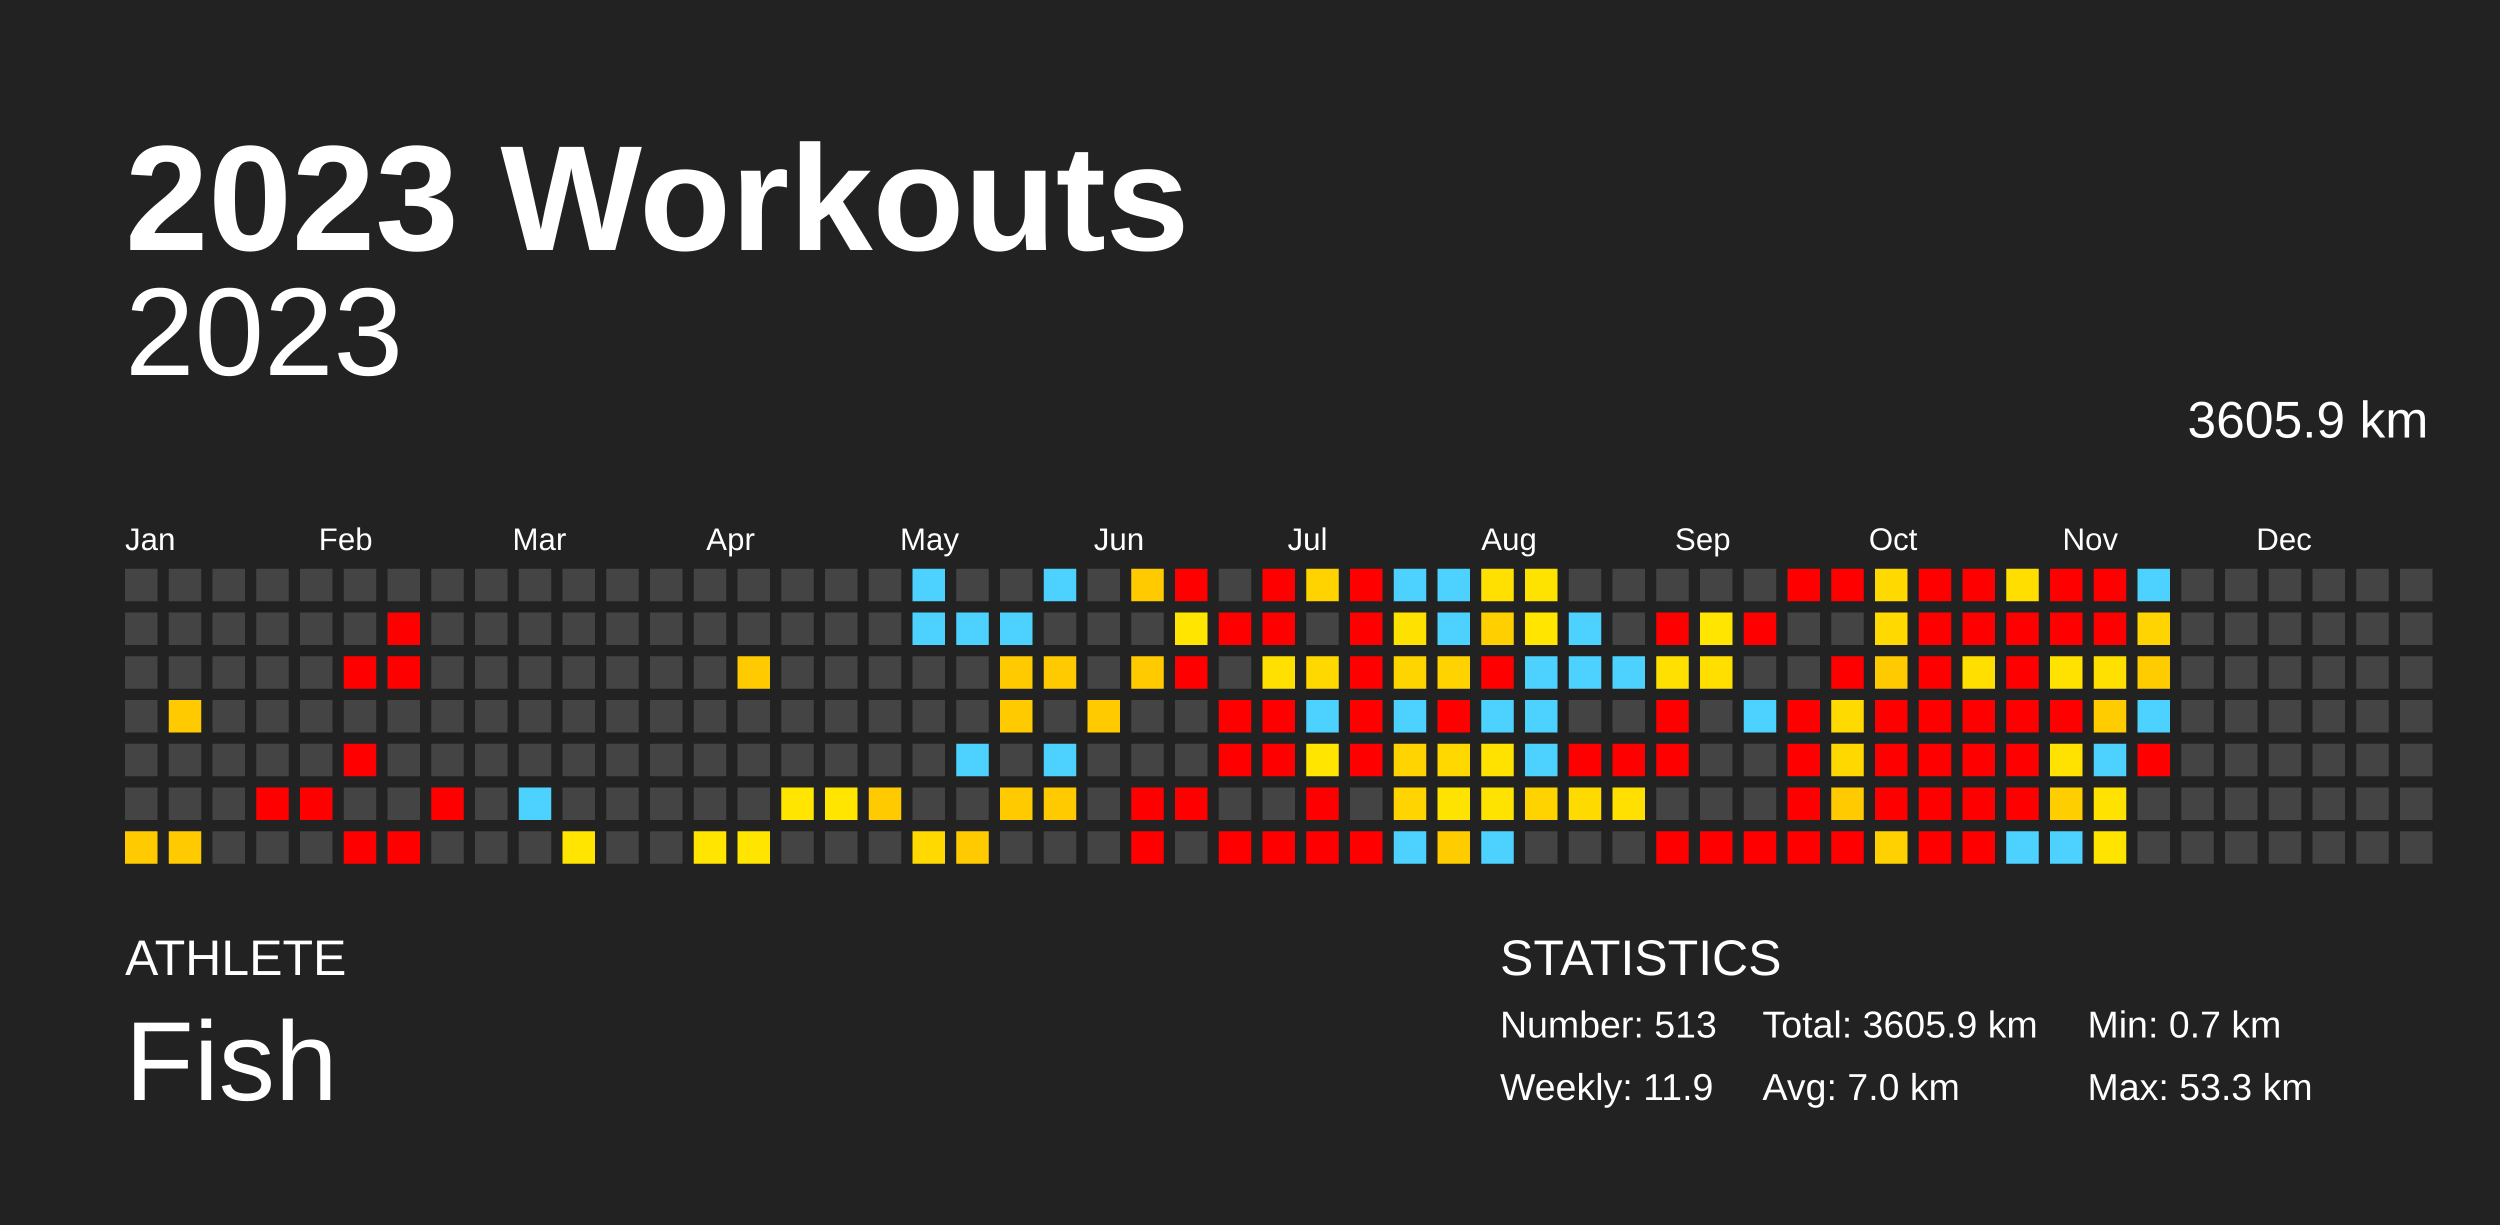
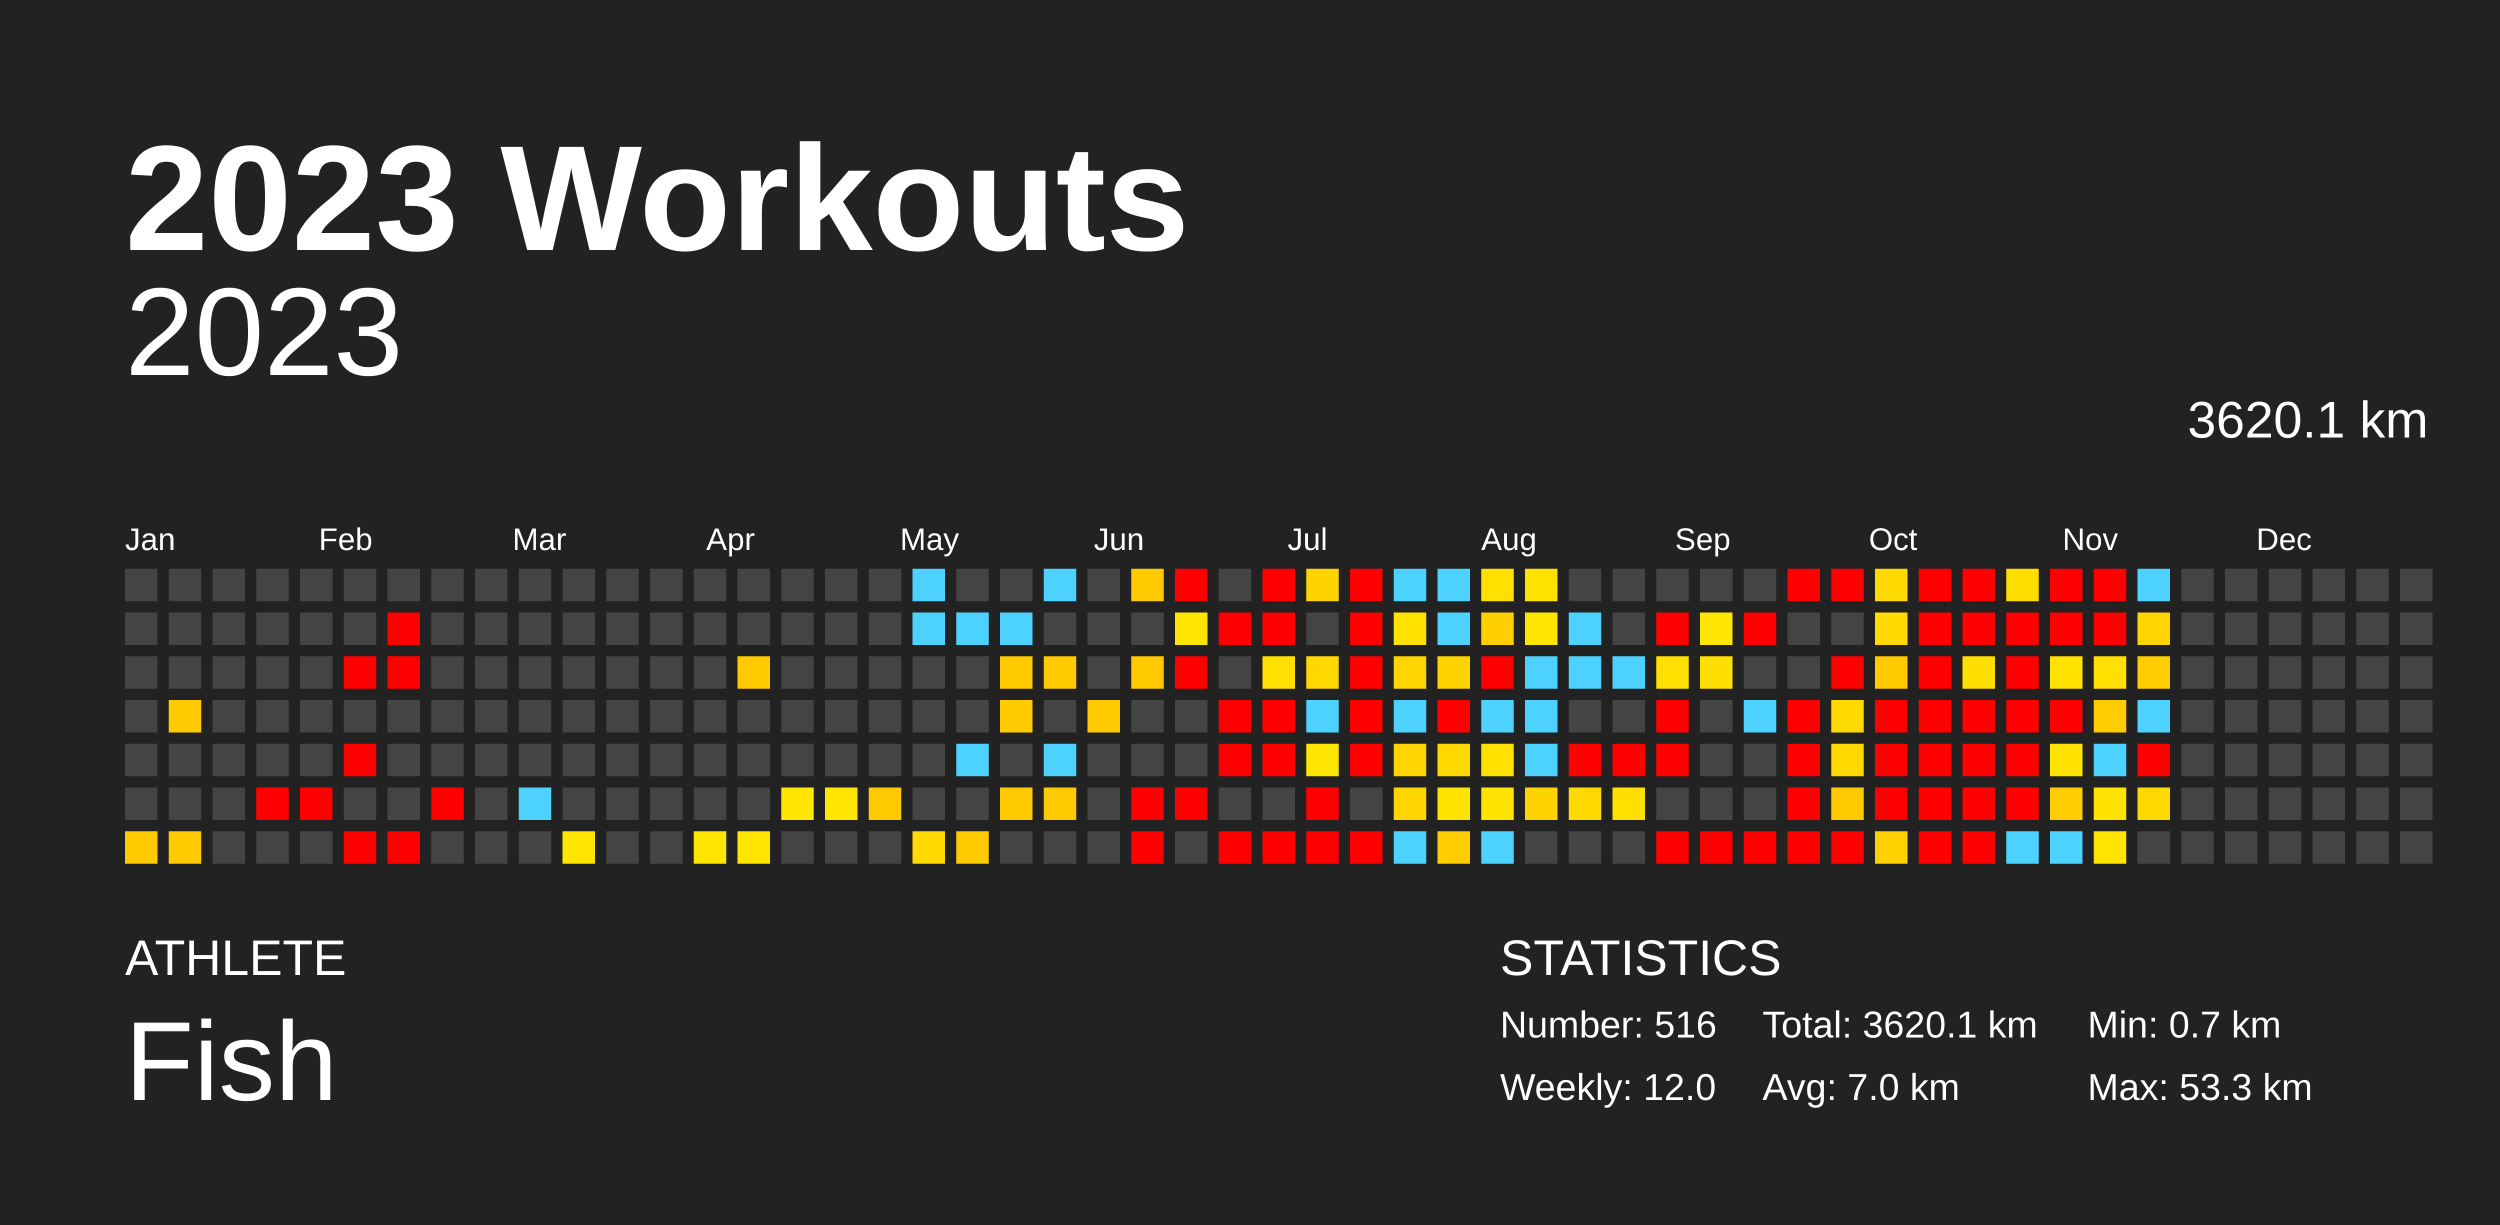
<svg xmlns="http://www.w3.org/2000/svg" baseProfile="full" height="98mm" version="1.1" viewBox="0,0,200,98" width="200mm">
  <defs />
  <rect fill="#222222" height="98" width="200" x="0" y="0" />
  <text fill="#FFFFFF" style="font-size:12px; font-family:Arial; font-weight:bold;" x="10" y="20">2023 Workouts</text>
  <text fill="#FFFFFF" style="font-size:4px; font-family:Arial" x="10" y="78">ATHLETE</text>
  <text fill="#FFFFFF" style="font-size:9px; font-family:Arial" x="10" y="88">Fish</text>
  <text fill="#FFFFFF" style="font-size:4px; font-family:Arial" x="120" y="78">STATISTICS</text>
-   <text fill="#FFFFFF" style="font-size:3px; font-family:Arial" x="120" y="83">Number: 513</text>
-   <text fill="#FFFFFF" style="font-size:3px; font-family:Arial" x="120" y="88">Weekly: 11.9</text>
-   <text fill="#FFFFFF" style="font-size:3px; font-family:Arial" x="141" y="83">Total: 3605.9 km</text>
+   <text fill="#FFFFFF" style="font-size:3px; font-family:Arial" x="120" y="83">Number: 516</text>
+   <text fill="#FFFFFF" style="font-size:3px; font-family:Arial" x="120" y="88">Weekly: 12.0</text>
+   <text fill="#FFFFFF" style="font-size:3px; font-family:Arial" x="141" y="83">Total: 3620.1 km</text>
  <text fill="#FFFFFF" style="font-size:3px; font-family:Arial" x="141" y="88">Avg: 7.0 km</text>
  <text fill="#FFFFFF" style="font-size:3px; font-family:Arial" x="167" y="83">Min: 0.7 km</text>
  <text fill="#FFFFFF" style="font-size:3px; font-family:Arial" x="167" y="88">Max: 53.3 km</text>
  <text alignment-baseline="hanging" fill="#FFFFFF" style="font-size:10.0px; font-family:Arial;" x="10" y="30">2023</text>
-   <text alignment-baseline="hanging" fill="#FFFFFF" style="font-size:4.125px; font-family:Arial;" x="175" y="35">3605.9 km</text>
+   <text alignment-baseline="hanging" fill="#FFFFFF" style="font-size:4.125px; font-family:Arial;" x="175" y="35">3620.1 km</text>
  <text fill="#FFFFFF" style="font-size:2.5px; font-family:Arial" x="10.0" y="44">Jan</text>
  <text fill="#FFFFFF" style="font-size:2.5px; font-family:Arial" x="25.5" y="44">Feb</text>
  <text fill="#FFFFFF" style="font-size:2.5px; font-family:Arial" x="41.0" y="44">Mar</text>
  <text fill="#FFFFFF" style="font-size:2.5px; font-family:Arial" x="56.5" y="44">Apr</text>
  <text fill="#FFFFFF" style="font-size:2.5px; font-family:Arial" x="72.0" y="44">May</text>
  <text fill="#FFFFFF" style="font-size:2.5px; font-family:Arial" x="87.5" y="44">Jun</text>
  <text fill="#FFFFFF" style="font-size:2.5px; font-family:Arial" x="103.0" y="44">Jul</text>
  <text fill="#FFFFFF" style="font-size:2.5px; font-family:Arial" x="118.5" y="44">Aug</text>
  <text fill="#FFFFFF" style="font-size:2.5px; font-family:Arial" x="134.0" y="44">Sep</text>
  <text fill="#FFFFFF" style="font-size:2.5px; font-family:Arial" x="149.5" y="44">Oct</text>
  <text fill="#FFFFFF" style="font-size:2.5px; font-family:Arial" x="165.0" y="44">Nov</text>
  <text fill="#FFFFFF" style="font-size:2.5px; font-family:Arial" x="180.5" y="44">Dec</text>
  <rect fill="#444444" height="2.6" width="2.6" x="10.0" y="45.5" />
  <rect fill="#444444" height="2.6" width="2.6" x="10.0" y="49.0" />
  <rect fill="#444444" height="2.6" width="2.6" x="10.0" y="52.5" />
  <rect fill="#444444" height="2.6" width="2.6" x="10.0" y="56.0" />
  <rect fill="#444444" height="2.6" width="2.6" x="10.0" y="59.5" />
  <rect fill="#444444" height="2.6" width="2.6" x="10.0" y="63.0" />
  <rect fill="#ffca00" height="2.6" width="2.6" x="10.0" y="66.5" />
  <rect fill="#444444" height="2.6" width="2.6" x="13.5" y="45.5" />
  <rect fill="#444444" height="2.6" width="2.6" x="13.5" y="49.0" />
  <rect fill="#444444" height="2.6" width="2.6" x="13.5" y="52.5" />
  <rect fill="#ffca00" height="2.6" width="2.6" x="13.5" y="56.0" />
  <rect fill="#444444" height="2.6" width="2.6" x="13.5" y="59.5" />
  <rect fill="#444444" height="2.6" width="2.6" x="13.5" y="63.0" />
  <rect fill="#ffca00" height="2.6" width="2.6" x="13.5" y="66.5" />
  <rect fill="#444444" height="2.6" width="2.6" x="17.0" y="45.5" />
  <rect fill="#444444" height="2.6" width="2.6" x="17.0" y="49.0" />
  <rect fill="#444444" height="2.6" width="2.6" x="17.0" y="52.5" />
  <rect fill="#444444" height="2.6" width="2.6" x="17.0" y="56.0" />
  <rect fill="#444444" height="2.6" width="2.6" x="17.0" y="59.5" />
  <rect fill="#444444" height="2.6" width="2.6" x="17.0" y="63.0" />
  <rect fill="#444444" height="2.6" width="2.6" x="17.0" y="66.5" />
  <rect fill="#444444" height="2.6" width="2.6" x="20.5" y="45.5" />
  <rect fill="#444444" height="2.6" width="2.6" x="20.5" y="49.0" />
  <rect fill="#444444" height="2.6" width="2.6" x="20.5" y="52.5" />
  <rect fill="#444444" height="2.6" width="2.6" x="20.5" y="56.0" />
  <rect fill="#444444" height="2.6" width="2.6" x="20.5" y="59.5" />
  <rect fill="red" height="2.6" width="2.6" x="20.5" y="63.0" />
  <rect fill="#444444" height="2.6" width="2.6" x="20.5" y="66.5" />
  <rect fill="#444444" height="2.6" width="2.6" x="24.0" y="45.5" />
  <rect fill="#444444" height="2.6" width="2.6" x="24.0" y="49.0" />
  <rect fill="#444444" height="2.6" width="2.6" x="24.0" y="52.5" />
  <rect fill="#444444" height="2.6" width="2.6" x="24.0" y="56.0" />
  <rect fill="#444444" height="2.6" width="2.6" x="24.0" y="59.5" />
  <rect fill="red" height="2.6" width="2.6" x="24.0" y="63.0" />
  <rect fill="#444444" height="2.6" width="2.6" x="24.0" y="66.5" />
  <rect fill="#444444" height="2.6" width="2.6" x="27.5" y="45.5" />
  <rect fill="#444444" height="2.6" width="2.6" x="27.5" y="49.0" />
  <rect fill="red" height="2.6" width="2.6" x="27.5" y="52.5" />
  <rect fill="#444444" height="2.6" width="2.6" x="27.5" y="56.0" />
  <rect fill="red" height="2.6" width="2.6" x="27.5" y="59.5" />
  <rect fill="#444444" height="2.6" width="2.6" x="27.5" y="63.0" />
  <rect fill="red" height="2.6" width="2.6" x="27.5" y="66.5" />
  <rect fill="#444444" height="2.6" width="2.6" x="31.0" y="45.5" />
  <rect fill="red" height="2.6" width="2.6" x="31.0" y="49.0" />
  <rect fill="red" height="2.6" width="2.6" x="31.0" y="52.5" />
  <rect fill="#444444" height="2.6" width="2.6" x="31.0" y="56.0" />
  <rect fill="#444444" height="2.6" width="2.6" x="31.0" y="59.5" />
  <rect fill="#444444" height="2.6" width="2.6" x="31.0" y="63.0" />
  <rect fill="red" height="2.6" width="2.6" x="31.0" y="66.5" />
  <rect fill="#444444" height="2.6" width="2.6" x="34.5" y="45.5" />
  <rect fill="#444444" height="2.6" width="2.6" x="34.5" y="49.0" />
  <rect fill="#444444" height="2.6" width="2.6" x="34.5" y="52.5" />
  <rect fill="#444444" height="2.6" width="2.6" x="34.5" y="56.0" />
  <rect fill="#444444" height="2.6" width="2.6" x="34.5" y="59.5" />
  <rect fill="red" height="2.6" width="2.6" x="34.5" y="63.0" />
  <rect fill="#444444" height="2.6" width="2.6" x="34.5" y="66.5" />
  <rect fill="#444444" height="2.6" width="2.6" x="38.0" y="45.5" />
  <rect fill="#444444" height="2.6" width="2.6" x="38.0" y="49.0" />
  <rect fill="#444444" height="2.6" width="2.6" x="38.0" y="52.5" />
  <rect fill="#444444" height="2.6" width="2.6" x="38.0" y="56.0" />
  <rect fill="#444444" height="2.6" width="2.6" x="38.0" y="59.5" />
  <rect fill="#444444" height="2.6" width="2.6" x="38.0" y="63.0" />
  <rect fill="#444444" height="2.6" width="2.6" x="38.0" y="66.5" />
  <rect fill="#444444" height="2.6" width="2.6" x="41.5" y="45.5" />
  <rect fill="#444444" height="2.6" width="2.6" x="41.5" y="49.0" />
  <rect fill="#444444" height="2.6" width="2.6" x="41.5" y="52.5" />
  <rect fill="#444444" height="2.6" width="2.6" x="41.5" y="56.0" />
  <rect fill="#444444" height="2.6" width="2.6" x="41.5" y="59.5" />
  <rect fill="#4dd2ff" height="2.6" width="2.6" x="41.5" y="63.0" />
  <rect fill="#444444" height="2.6" width="2.6" x="41.5" y="66.5" />
  <rect fill="#444444" height="2.6" width="2.6" x="45.0" y="45.5" />
  <rect fill="#444444" height="2.6" width="2.6" x="45.0" y="49.0" />
  <rect fill="#444444" height="2.6" width="2.6" x="45.0" y="52.5" />
  <rect fill="#444444" height="2.6" width="2.6" x="45.0" y="56.0" />
  <rect fill="#444444" height="2.6" width="2.6" x="45.0" y="59.5" />
  <rect fill="#444444" height="2.6" width="2.6" x="45.0" y="63.0" />
  <rect fill="#ffe500" height="2.6" width="2.6" x="45.0" y="66.5" />
  <rect fill="#444444" height="2.6" width="2.6" x="48.5" y="45.5" />
  <rect fill="#444444" height="2.6" width="2.6" x="48.5" y="49.0" />
  <rect fill="#444444" height="2.6" width="2.6" x="48.5" y="52.5" />
  <rect fill="#444444" height="2.6" width="2.6" x="48.5" y="56.0" />
  <rect fill="#444444" height="2.6" width="2.6" x="48.5" y="59.5" />
  <rect fill="#444444" height="2.6" width="2.6" x="48.5" y="63.0" />
  <rect fill="#444444" height="2.6" width="2.6" x="48.5" y="66.5" />
  <rect fill="#444444" height="2.6" width="2.6" x="52.0" y="45.5" />
  <rect fill="#444444" height="2.6" width="2.6" x="52.0" y="49.0" />
  <rect fill="#444444" height="2.6" width="2.6" x="52.0" y="52.5" />
  <rect fill="#444444" height="2.6" width="2.6" x="52.0" y="56.0" />
  <rect fill="#444444" height="2.6" width="2.6" x="52.0" y="59.5" />
  <rect fill="#444444" height="2.6" width="2.6" x="52.0" y="63.0" />
  <rect fill="#444444" height="2.6" width="2.6" x="52.0" y="66.5" />
  <rect fill="#444444" height="2.6" width="2.6" x="55.5" y="45.5" />
  <rect fill="#444444" height="2.6" width="2.6" x="55.5" y="49.0" />
  <rect fill="#444444" height="2.6" width="2.6" x="55.5" y="52.5" />
  <rect fill="#444444" height="2.6" width="2.6" x="55.5" y="56.0" />
  <rect fill="#444444" height="2.6" width="2.6" x="55.5" y="59.5" />
  <rect fill="#444444" height="2.6" width="2.6" x="55.5" y="63.0" />
  <rect fill="#ffe500" height="2.6" width="2.6" x="55.5" y="66.5" />
  <rect fill="#444444" height="2.6" width="2.6" x="59.0" y="45.5" />
  <rect fill="#444444" height="2.6" width="2.6" x="59.0" y="49.0" />
  <rect fill="#ffca00" height="2.6" width="2.6" x="59.0" y="52.5" />
  <rect fill="#444444" height="2.6" width="2.6" x="59.0" y="56.0" />
  <rect fill="#444444" height="2.6" width="2.6" x="59.0" y="59.5" />
  <rect fill="#444444" height="2.6" width="2.6" x="59.0" y="63.0" />
  <rect fill="#ffe500" height="2.6" width="2.6" x="59.0" y="66.5" />
  <rect fill="#444444" height="2.6" width="2.6" x="62.5" y="45.5" />
  <rect fill="#444444" height="2.6" width="2.6" x="62.5" y="49.0" />
  <rect fill="#444444" height="2.6" width="2.6" x="62.5" y="52.5" />
  <rect fill="#444444" height="2.6" width="2.6" x="62.5" y="56.0" />
  <rect fill="#444444" height="2.6" width="2.6" x="62.5" y="59.5" />
  <rect fill="#ffe500" height="2.6" width="2.6" x="62.5" y="63.0" />
  <rect fill="#444444" height="2.6" width="2.6" x="62.5" y="66.5" />
  <rect fill="#444444" height="2.6" width="2.6" x="66.0" y="45.5" />
  <rect fill="#444444" height="2.6" width="2.6" x="66.0" y="49.0" />
  <rect fill="#444444" height="2.6" width="2.6" x="66.0" y="52.5" />
  <rect fill="#444444" height="2.6" width="2.6" x="66.0" y="56.0" />
  <rect fill="#444444" height="2.6" width="2.6" x="66.0" y="59.5" />
  <rect fill="#ffe500" height="2.6" width="2.6" x="66.0" y="63.0" />
  <rect fill="#444444" height="2.6" width="2.6" x="66.0" y="66.5" />
  <rect fill="#444444" height="2.6" width="2.6" x="69.5" y="45.5" />
  <rect fill="#444444" height="2.6" width="2.6" x="69.5" y="49.0" />
  <rect fill="#444444" height="2.6" width="2.6" x="69.5" y="52.5" />
  <rect fill="#444444" height="2.6" width="2.6" x="69.5" y="56.0" />
  <rect fill="#444444" height="2.6" width="2.6" x="69.5" y="59.5" />
  <rect fill="#ffca00" height="2.6" width="2.6" x="69.5" y="63.0" />
  <rect fill="#444444" height="2.6" width="2.6" x="69.5" y="66.5" />
  <rect fill="#4dd2ff" height="2.6" width="2.6" x="73.0" y="45.5" />
  <rect fill="#4dd2ff" height="2.6" width="2.6" x="73.0" y="49.0" />
  <rect fill="#444444" height="2.6" width="2.6" x="73.0" y="52.5" />
  <rect fill="#444444" height="2.6" width="2.6" x="73.0" y="56.0" />
  <rect fill="#444444" height="2.6" width="2.6" x="73.0" y="59.5" />
  <rect fill="#444444" height="2.6" width="2.6" x="73.0" y="63.0" />
  <rect fill="#ffd900" height="2.6" width="2.6" x="73.0" y="66.5" />
  <rect fill="#444444" height="2.6" width="2.6" x="76.5" y="45.5" />
  <rect fill="#4dd2ff" height="2.6" width="2.6" x="76.5" y="49.0" />
  <rect fill="#444444" height="2.6" width="2.6" x="76.5" y="52.5" />
  <rect fill="#444444" height="2.6" width="2.6" x="76.5" y="56.0" />
  <rect fill="#4dd2ff" height="2.6" width="2.6" x="76.5" y="59.5" />
  <rect fill="#444444" height="2.6" width="2.6" x="76.5" y="63.0" />
  <rect fill="#ffca00" height="2.6" width="2.6" x="76.5" y="66.5" />
  <rect fill="#444444" height="2.6" width="2.6" x="80.0" y="45.5" />
  <rect fill="#4dd2ff" height="2.6" width="2.6" x="80.0" y="49.0" />
  <rect fill="#ffca00" height="2.6" width="2.6" x="80.0" y="52.5" />
  <rect fill="#ffca00" height="2.6" width="2.6" x="80.0" y="56.0" />
  <rect fill="#444444" height="2.6" width="2.6" x="80.0" y="59.5" />
  <rect fill="#ffca00" height="2.6" width="2.6" x="80.0" y="63.0" />
  <rect fill="#444444" height="2.6" width="2.6" x="80.0" y="66.5" />
  <rect fill="#4dd2ff" height="2.6" width="2.6" x="83.5" y="45.5" />
  <rect fill="#444444" height="2.6" width="2.6" x="83.5" y="49.0" />
  <rect fill="#ffca00" height="2.6" width="2.6" x="83.5" y="52.5" />
  <rect fill="#444444" height="2.6" width="2.6" x="83.5" y="56.0" />
  <rect fill="#4dd2ff" height="2.6" width="2.6" x="83.5" y="59.5" />
  <rect fill="#ffca00" height="2.6" width="2.6" x="83.5" y="63.0" />
  <rect fill="#444444" height="2.6" width="2.6" x="83.5" y="66.5" />
  <rect fill="#444444" height="2.6" width="2.6" x="87.0" y="45.5" />
  <rect fill="#444444" height="2.6" width="2.6" x="87.0" y="49.0" />
  <rect fill="#444444" height="2.6" width="2.6" x="87.0" y="52.5" />
  <rect fill="#ffca00" height="2.6" width="2.6" x="87.0" y="56.0" />
  <rect fill="#444444" height="2.6" width="2.6" x="87.0" y="59.5" />
  <rect fill="#444444" height="2.6" width="2.6" x="87.0" y="63.0" />
  <rect fill="#444444" height="2.6" width="2.6" x="87.0" y="66.5" />
  <rect fill="#ffca00" height="2.6" width="2.6" x="90.5" y="45.5" />
  <rect fill="#444444" height="2.6" width="2.6" x="90.5" y="49.0" />
  <rect fill="#ffca00" height="2.6" width="2.6" x="90.5" y="52.5" />
  <rect fill="#444444" height="2.6" width="2.6" x="90.5" y="56.0" />
  <rect fill="#444444" height="2.6" width="2.6" x="90.5" y="59.5" />
  <rect fill="red" height="2.6" width="2.6" x="90.5" y="63.0" />
  <rect fill="red" height="2.6" width="2.6" x="90.5" y="66.5" />
  <rect fill="red" height="2.6" width="2.6" x="94.0" y="45.5" />
  <rect fill="#ffe500" height="2.6" width="2.6" x="94.0" y="49.0" />
  <rect fill="red" height="2.6" width="2.6" x="94.0" y="52.5" />
  <rect fill="#444444" height="2.6" width="2.6" x="94.0" y="56.0" />
  <rect fill="#444444" height="2.6" width="2.6" x="94.0" y="59.5" />
  <rect fill="red" height="2.6" width="2.6" x="94.0" y="63.0" />
  <rect fill="#444444" height="2.6" width="2.6" x="94.0" y="66.5" />
  <rect fill="#444444" height="2.6" width="2.6" x="97.5" y="45.5" />
  <rect fill="red" height="2.6" width="2.6" x="97.5" y="49.0" />
  <rect fill="#444444" height="2.6" width="2.6" x="97.5" y="52.5" />
  <rect fill="red" height="2.6" width="2.6" x="97.5" y="56.0" />
  <rect fill="red" height="2.6" width="2.6" x="97.5" y="59.5" />
  <rect fill="#444444" height="2.6" width="2.6" x="97.5" y="63.0" />
  <rect fill="red" height="2.6" width="2.6" x="97.5" y="66.5" />
  <rect fill="red" height="2.6" width="2.6" x="101.0" y="45.5" />
  <rect fill="red" height="2.6" width="2.6" x="101.0" y="49.0" />
  <rect fill="#ffe000" height="2.6" width="2.6" x="101.0" y="52.5" />
  <rect fill="red" height="2.6" width="2.6" x="101.0" y="56.0" />
  <rect fill="red" height="2.6" width="2.6" x="101.0" y="59.5" />
  <rect fill="#444444" height="2.6" width="2.6" x="101.0" y="63.0" />
  <rect fill="red" height="2.6" width="2.6" x="101.0" y="66.5" />
  <rect fill="#ffd300" height="2.6" width="2.6" x="104.5" y="45.5" />
  <rect fill="#444444" height="2.6" width="2.6" x="104.5" y="49.0" />
  <rect fill="#ffd800" height="2.6" width="2.6" x="104.5" y="52.5" />
  <rect fill="#4dd2ff" height="2.6" width="2.6" x="104.5" y="56.0" />
  <rect fill="#ffe500" height="2.6" width="2.6" x="104.5" y="59.5" />
  <rect fill="red" height="2.6" width="2.6" x="104.5" y="63.0" />
  <rect fill="red" height="2.6" width="2.6" x="104.5" y="66.5" />
  <rect fill="red" height="2.6" width="2.6" x="108.0" y="45.5" />
  <rect fill="red" height="2.6" width="2.6" x="108.0" y="49.0" />
  <rect fill="red" height="2.6" width="2.6" x="108.0" y="52.5" />
  <rect fill="red" height="2.6" width="2.6" x="108.0" y="56.0" />
  <rect fill="red" height="2.6" width="2.6" x="108.0" y="59.5" />
  <rect fill="#444444" height="2.6" width="2.6" x="108.0" y="63.0" />
  <rect fill="red" height="2.6" width="2.6" x="108.0" y="66.5" />
  <rect fill="#4dd2ff" height="2.6" width="2.6" x="111.5" y="45.5" />
  <rect fill="#ffe100" height="2.6" width="2.6" x="111.5" y="49.0" />
  <rect fill="#ffd500" height="2.6" width="2.6" x="111.5" y="52.5" />
  <rect fill="#4dd2ff" height="2.6" width="2.6" x="111.5" y="56.0" />
  <rect fill="#ffd400" height="2.6" width="2.6" x="111.5" y="59.5" />
  <rect fill="#ffd400" height="2.6" width="2.6" x="111.5" y="63.0" />
  <rect fill="#4dd2ff" height="2.6" width="2.6" x="111.5" y="66.5" />
  <rect fill="#4dd2ff" height="2.6" width="2.6" x="115.0" y="45.5" />
  <rect fill="#4dd2ff" height="2.6" width="2.6" x="115.0" y="49.0" />
  <rect fill="#ffd300" height="2.6" width="2.6" x="115.0" y="52.5" />
  <rect fill="red" height="2.6" width="2.6" x="115.0" y="56.0" />
  <rect fill="#ffd800" height="2.6" width="2.6" x="115.0" y="59.5" />
  <rect fill="#ffe300" height="2.6" width="2.6" x="115.0" y="63.0" />
  <rect fill="#ffcc00" height="2.6" width="2.6" x="115.0" y="66.5" />
  <rect fill="#ffe000" height="2.6" width="2.6" x="118.5" y="45.5" />
  <rect fill="#ffcf00" height="2.6" width="2.6" x="118.5" y="49.0" />
  <rect fill="red" height="2.6" width="2.6" x="118.5" y="52.5" />
  <rect fill="#4dd2ff" height="2.6" width="2.6" x="118.5" y="56.0" />
  <rect fill="#ffe200" height="2.6" width="2.6" x="118.5" y="59.5" />
  <rect fill="#ffe300" height="2.6" width="2.6" x="118.5" y="63.0" />
  <rect fill="#4dd2ff" height="2.6" width="2.6" x="118.5" y="66.5" />
  <rect fill="#ffe300" height="2.6" width="2.6" x="122.0" y="45.5" />
  <rect fill="#ffe500" height="2.6" width="2.6" x="122.0" y="49.0" />
  <rect fill="#4dd2ff" height="2.6" width="2.6" x="122.0" y="52.5" />
  <rect fill="#4dd2ff" height="2.6" width="2.6" x="122.0" y="56.0" />
  <rect fill="#4dd2ff" height="2.6" width="2.6" x="122.0" y="59.5" />
  <rect fill="#ffd300" height="2.6" width="2.6" x="122.0" y="63.0" />
  <rect fill="#444444" height="2.6" width="2.6" x="122.0" y="66.5" />
  <rect fill="#444444" height="2.6" width="2.6" x="125.5" y="45.5" />
  <rect fill="#4dd2ff" height="2.6" width="2.6" x="125.5" y="49.0" />
  <rect fill="#4dd2ff" height="2.6" width="2.6" x="125.5" y="52.5" />
  <rect fill="#444444" height="2.6" width="2.6" x="125.5" y="56.0" />
  <rect fill="red" height="2.6" width="2.6" x="125.5" y="59.5" />
  <rect fill="#ffda00" height="2.6" width="2.6" x="125.5" y="63.0" />
  <rect fill="#444444" height="2.6" width="2.6" x="125.5" y="66.5" />
  <rect fill="#444444" height="2.6" width="2.6" x="129.0" y="45.5" />
  <rect fill="#444444" height="2.6" width="2.6" x="129.0" y="49.0" />
  <rect fill="#4dd2ff" height="2.6" width="2.6" x="129.0" y="52.5" />
  <rect fill="#444444" height="2.6" width="2.6" x="129.0" y="56.0" />
  <rect fill="red" height="2.6" width="2.6" x="129.0" y="59.5" />
  <rect fill="#ffe000" height="2.6" width="2.6" x="129.0" y="63.0" />
  <rect fill="#444444" height="2.6" width="2.6" x="129.0" y="66.5" />
  <rect fill="#444444" height="2.6" width="2.6" x="132.5" y="45.5" />
  <rect fill="red" height="2.6" width="2.6" x="132.5" y="49.0" />
  <rect fill="#ffe000" height="2.6" width="2.6" x="132.5" y="52.5" />
  <rect fill="red" height="2.6" width="2.6" x="132.5" y="56.0" />
  <rect fill="red" height="2.6" width="2.6" x="132.5" y="59.5" />
  <rect fill="#444444" height="2.6" width="2.6" x="132.5" y="63.0" />
  <rect fill="red" height="2.6" width="2.6" x="132.5" y="66.5" />
  <rect fill="#444444" height="2.6" width="2.6" x="136.0" y="45.5" />
  <rect fill="#ffe500" height="2.6" width="2.6" x="136.0" y="49.0" />
  <rect fill="#ffdf00" height="2.6" width="2.6" x="136.0" y="52.5" />
  <rect fill="#444444" height="2.6" width="2.6" x="136.0" y="56.0" />
  <rect fill="#444444" height="2.6" width="2.6" x="136.0" y="59.5" />
  <rect fill="#444444" height="2.6" width="2.6" x="136.0" y="63.0" />
  <rect fill="red" height="2.6" width="2.6" x="136.0" y="66.5" />
  <rect fill="#444444" height="2.6" width="2.6" x="139.5" y="45.5" />
  <rect fill="red" height="2.6" width="2.6" x="139.5" y="49.0" />
  <rect fill="#444444" height="2.6" width="2.6" x="139.5" y="52.5" />
  <rect fill="#4dd2ff" height="2.6" width="2.6" x="139.5" y="56.0" />
  <rect fill="#444444" height="2.6" width="2.6" x="139.5" y="59.5" />
  <rect fill="#444444" height="2.6" width="2.6" x="139.5" y="63.0" />
  <rect fill="red" height="2.6" width="2.6" x="139.5" y="66.5" />
  <rect fill="red" height="2.6" width="2.6" x="143.0" y="45.5" />
  <rect fill="#444444" height="2.6" width="2.6" x="143.0" y="49.0" />
  <rect fill="#444444" height="2.6" width="2.6" x="143.0" y="52.5" />
  <rect fill="red" height="2.6" width="2.6" x="143.0" y="56.0" />
  <rect fill="red" height="2.6" width="2.6" x="143.0" y="59.5" />
  <rect fill="red" height="2.6" width="2.6" x="143.0" y="63.0" />
  <rect fill="red" height="2.6" width="2.6" x="143.0" y="66.5" />
  <rect fill="red" height="2.6" width="2.6" x="146.5" y="45.5" />
  <rect fill="#444444" height="2.6" width="2.6" x="146.5" y="49.0" />
  <rect fill="red" height="2.6" width="2.6" x="146.5" y="52.5" />
  <rect fill="#ffda00" height="2.6" width="2.6" x="146.5" y="56.0" />
  <rect fill="#ffd800" height="2.6" width="2.6" x="146.5" y="59.5" />
  <rect fill="#ffcb00" height="2.6" width="2.6" x="146.5" y="63.0" />
  <rect fill="red" height="2.6" width="2.6" x="146.5" y="66.5" />
  <rect fill="#ffd900" height="2.6" width="2.6" x="150.0" y="45.5" />
  <rect fill="#ffd900" height="2.6" width="2.6" x="150.0" y="49.0" />
  <rect fill="#ffca00" height="2.6" width="2.6" x="150.0" y="52.5" />
  <rect fill="red" height="2.6" width="2.6" x="150.0" y="56.0" />
  <rect fill="red" height="2.6" width="2.6" x="150.0" y="59.5" />
  <rect fill="red" height="2.6" width="2.6" x="150.0" y="63.0" />
  <rect fill="#ffd100" height="2.6" width="2.6" x="150.0" y="66.5" />
  <rect fill="red" height="2.6" width="2.6" x="153.5" y="45.5" />
  <rect fill="red" height="2.6" width="2.6" x="153.5" y="49.0" />
  <rect fill="red" height="2.6" width="2.6" x="153.5" y="52.5" />
  <rect fill="red" height="2.6" width="2.6" x="153.5" y="56.0" />
  <rect fill="red" height="2.6" width="2.6" x="153.5" y="59.5" />
  <rect fill="red" height="2.6" width="2.6" x="153.5" y="63.0" />
  <rect fill="red" height="2.6" width="2.6" x="153.5" y="66.5" />
  <rect fill="red" height="2.6" width="2.6" x="157.0" y="45.5" />
  <rect fill="red" height="2.6" width="2.6" x="157.0" y="49.0" />
  <rect fill="#ffdf00" height="2.6" width="2.6" x="157.0" y="52.5" />
  <rect fill="red" height="2.6" width="2.6" x="157.0" y="56.0" />
  <rect fill="red" height="2.6" width="2.6" x="157.0" y="59.5" />
  <rect fill="red" height="2.6" width="2.6" x="157.0" y="63.0" />
  <rect fill="red" height="2.6" width="2.6" x="157.0" y="66.5" />
  <rect fill="#ffde00" height="2.6" width="2.6" x="160.5" y="45.5" />
  <rect fill="red" height="2.6" width="2.6" x="160.5" y="49.0" />
  <rect fill="red" height="2.6" width="2.6" x="160.5" y="52.5" />
  <rect fill="red" height="2.6" width="2.6" x="160.5" y="56.0" />
  <rect fill="red" height="2.6" width="2.6" x="160.5" y="59.5" />
  <rect fill="red" height="2.6" width="2.6" x="160.5" y="63.0" />
  <rect fill="#4dd2ff" height="2.6" width="2.6" x="160.5" y="66.5" />
  <rect fill="red" height="2.6" width="2.6" x="164.0" y="45.5" />
  <rect fill="red" height="2.6" width="2.6" x="164.0" y="49.0" />
  <rect fill="#ffe200" height="2.6" width="2.6" x="164.0" y="52.5" />
  <rect fill="red" height="2.6" width="2.6" x="164.0" y="56.0" />
  <rect fill="#ffe200" height="2.6" width="2.6" x="164.0" y="59.5" />
  <rect fill="#ffce00" height="2.6" width="2.6" x="164.0" y="63.0" />
  <rect fill="#4dd2ff" height="2.6" width="2.6" x="164.0" y="66.5" />
  <rect fill="red" height="2.6" width="2.6" x="167.5" y="45.5" />
  <rect fill="red" height="2.6" width="2.6" x="167.5" y="49.0" />
  <rect fill="#ffe000" height="2.6" width="2.6" x="167.5" y="52.5" />
  <rect fill="#ffcc00" height="2.6" width="2.6" x="167.5" y="56.0" />
  <rect fill="#4dd2ff" height="2.6" width="2.6" x="167.5" y="59.5" />
  <rect fill="#ffe200" height="2.6" width="2.6" x="167.5" y="63.0" />
  <rect fill="#ffe400" height="2.6" width="2.6" x="167.5" y="66.5" />
  <rect fill="#4dd2ff" height="2.6" width="2.6" x="171.0" y="45.5" />
  <rect fill="#ffd400" height="2.6" width="2.6" x="171.0" y="49.0" />
  <rect fill="#ffcc00" height="2.6" width="2.6" x="171.0" y="52.5" />
  <rect fill="#4dd2ff" height="2.6" width="2.6" x="171.0" y="56.0" />
  <rect fill="red" height="2.6" width="2.6" x="171.0" y="59.5" />
-   <rect fill="#444444" height="2.6" width="2.6" x="171.0" y="63.0" />
+   <rect fill="#ffda00" height="2.6" width="2.6" x="171.0" y="63.0" />
  <rect fill="#444444" height="2.6" width="2.6" x="171.0" y="66.5" />
  <rect fill="#444444" height="2.6" width="2.6" x="174.5" y="45.5" />
  <rect fill="#444444" height="2.6" width="2.6" x="174.5" y="49.0" />
  <rect fill="#444444" height="2.6" width="2.6" x="174.5" y="52.5" />
  <rect fill="#444444" height="2.6" width="2.6" x="174.5" y="56.0" />
  <rect fill="#444444" height="2.6" width="2.6" x="174.5" y="59.5" />
  <rect fill="#444444" height="2.6" width="2.6" x="174.5" y="63.0" />
  <rect fill="#444444" height="2.6" width="2.6" x="174.5" y="66.5" />
  <rect fill="#444444" height="2.6" width="2.6" x="178.0" y="45.5" />
  <rect fill="#444444" height="2.6" width="2.6" x="178.0" y="49.0" />
  <rect fill="#444444" height="2.6" width="2.6" x="178.0" y="52.5" />
  <rect fill="#444444" height="2.6" width="2.6" x="178.0" y="56.0" />
  <rect fill="#444444" height="2.6" width="2.6" x="178.0" y="59.5" />
  <rect fill="#444444" height="2.6" width="2.6" x="178.0" y="63.0" />
  <rect fill="#444444" height="2.6" width="2.6" x="178.0" y="66.5" />
  <rect fill="#444444" height="2.6" width="2.6" x="181.5" y="45.5" />
  <rect fill="#444444" height="2.6" width="2.6" x="181.5" y="49.0" />
  <rect fill="#444444" height="2.6" width="2.6" x="181.5" y="52.5" />
  <rect fill="#444444" height="2.6" width="2.6" x="181.5" y="56.0" />
  <rect fill="#444444" height="2.6" width="2.6" x="181.5" y="59.5" />
  <rect fill="#444444" height="2.6" width="2.6" x="181.5" y="63.0" />
  <rect fill="#444444" height="2.6" width="2.6" x="181.5" y="66.5" />
  <rect fill="#444444" height="2.6" width="2.6" x="185.0" y="45.5" />
  <rect fill="#444444" height="2.6" width="2.6" x="185.0" y="49.0" />
  <rect fill="#444444" height="2.6" width="2.6" x="185.0" y="52.5" />
  <rect fill="#444444" height="2.6" width="2.6" x="185.0" y="56.0" />
  <rect fill="#444444" height="2.6" width="2.6" x="185.0" y="59.5" />
  <rect fill="#444444" height="2.6" width="2.6" x="185.0" y="63.0" />
  <rect fill="#444444" height="2.6" width="2.6" x="185.0" y="66.5" />
  <rect fill="#444444" height="2.6" width="2.6" x="188.5" y="45.5" />
  <rect fill="#444444" height="2.6" width="2.6" x="188.5" y="49.0" />
  <rect fill="#444444" height="2.6" width="2.6" x="188.5" y="52.5" />
  <rect fill="#444444" height="2.6" width="2.6" x="188.5" y="56.0" />
  <rect fill="#444444" height="2.6" width="2.6" x="188.5" y="59.5" />
  <rect fill="#444444" height="2.6" width="2.6" x="188.5" y="63.0" />
  <rect fill="#444444" height="2.6" width="2.6" x="188.5" y="66.5" />
  <rect fill="#444444" height="2.6" width="2.6" x="192.0" y="45.5" />
  <rect fill="#444444" height="2.6" width="2.6" x="192.0" y="49.0" />
  <rect fill="#444444" height="2.6" width="2.6" x="192.0" y="52.5" />
  <rect fill="#444444" height="2.6" width="2.6" x="192.0" y="56.0" />
  <rect fill="#444444" height="2.6" width="2.6" x="192.0" y="59.5" />
  <rect fill="#444444" height="2.6" width="2.6" x="192.0" y="63.0" />
  <rect fill="#444444" height="2.6" width="2.6" x="192.0" y="66.5" />
</svg>
